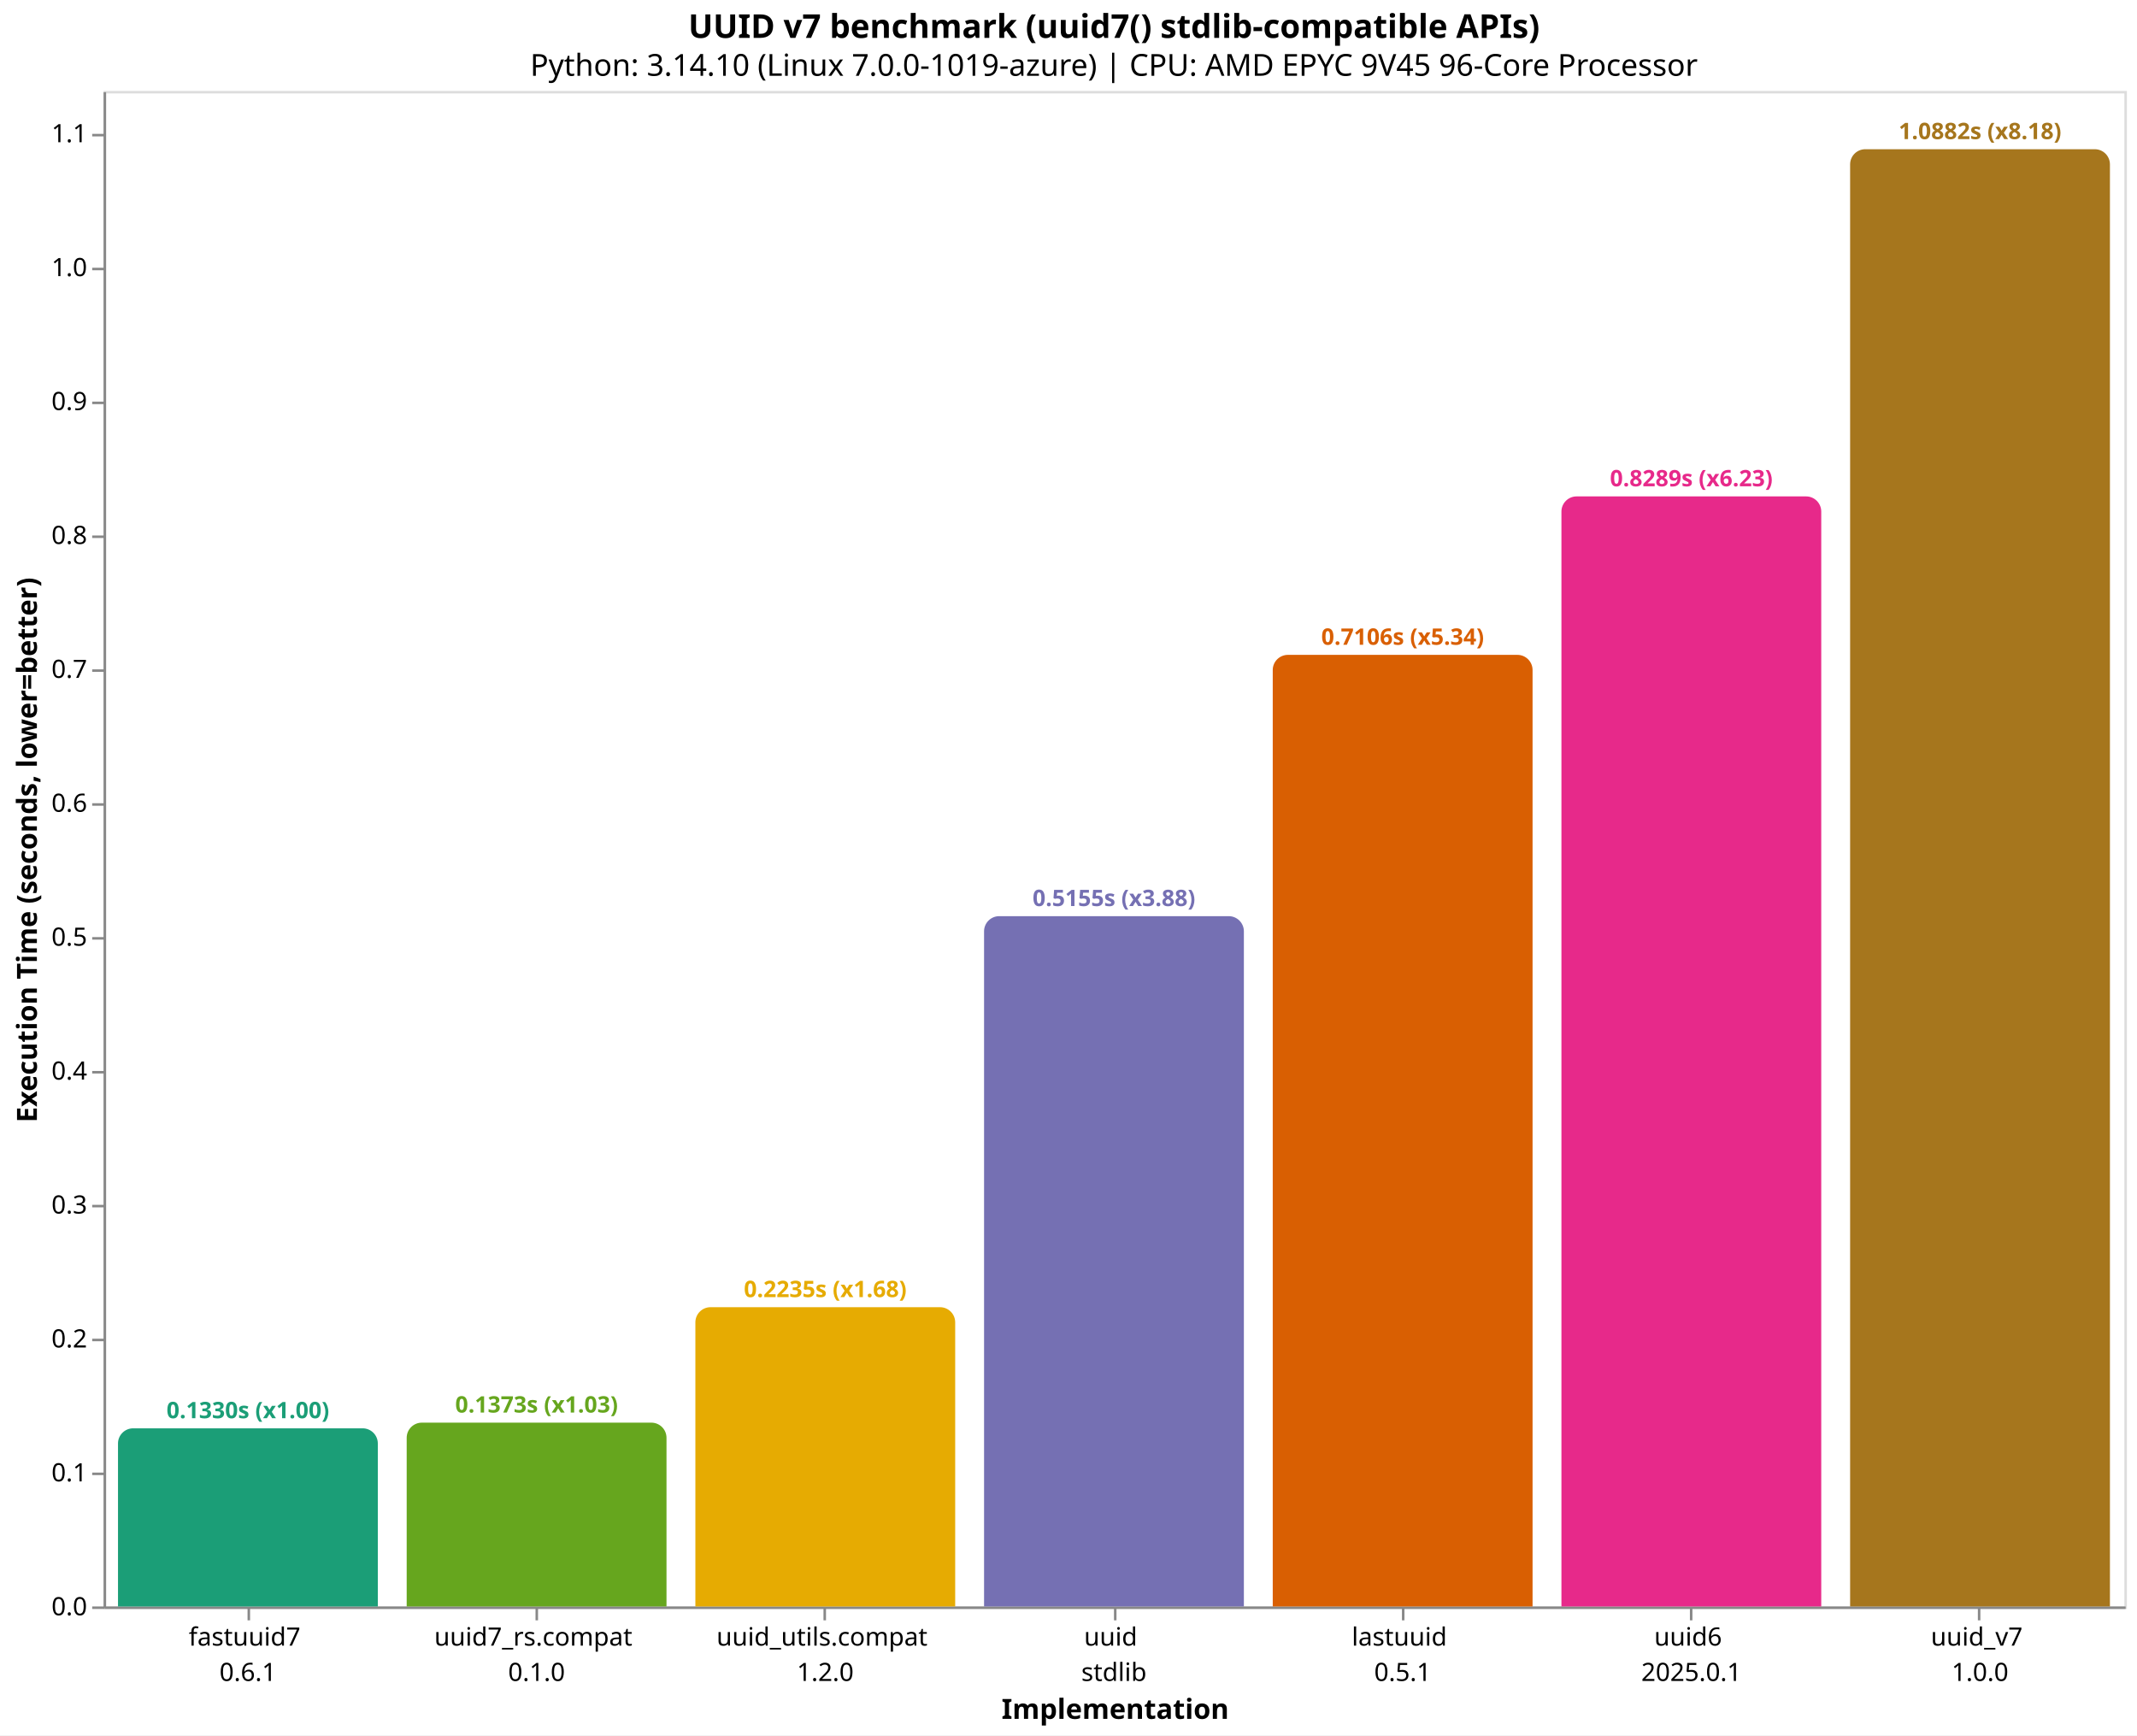
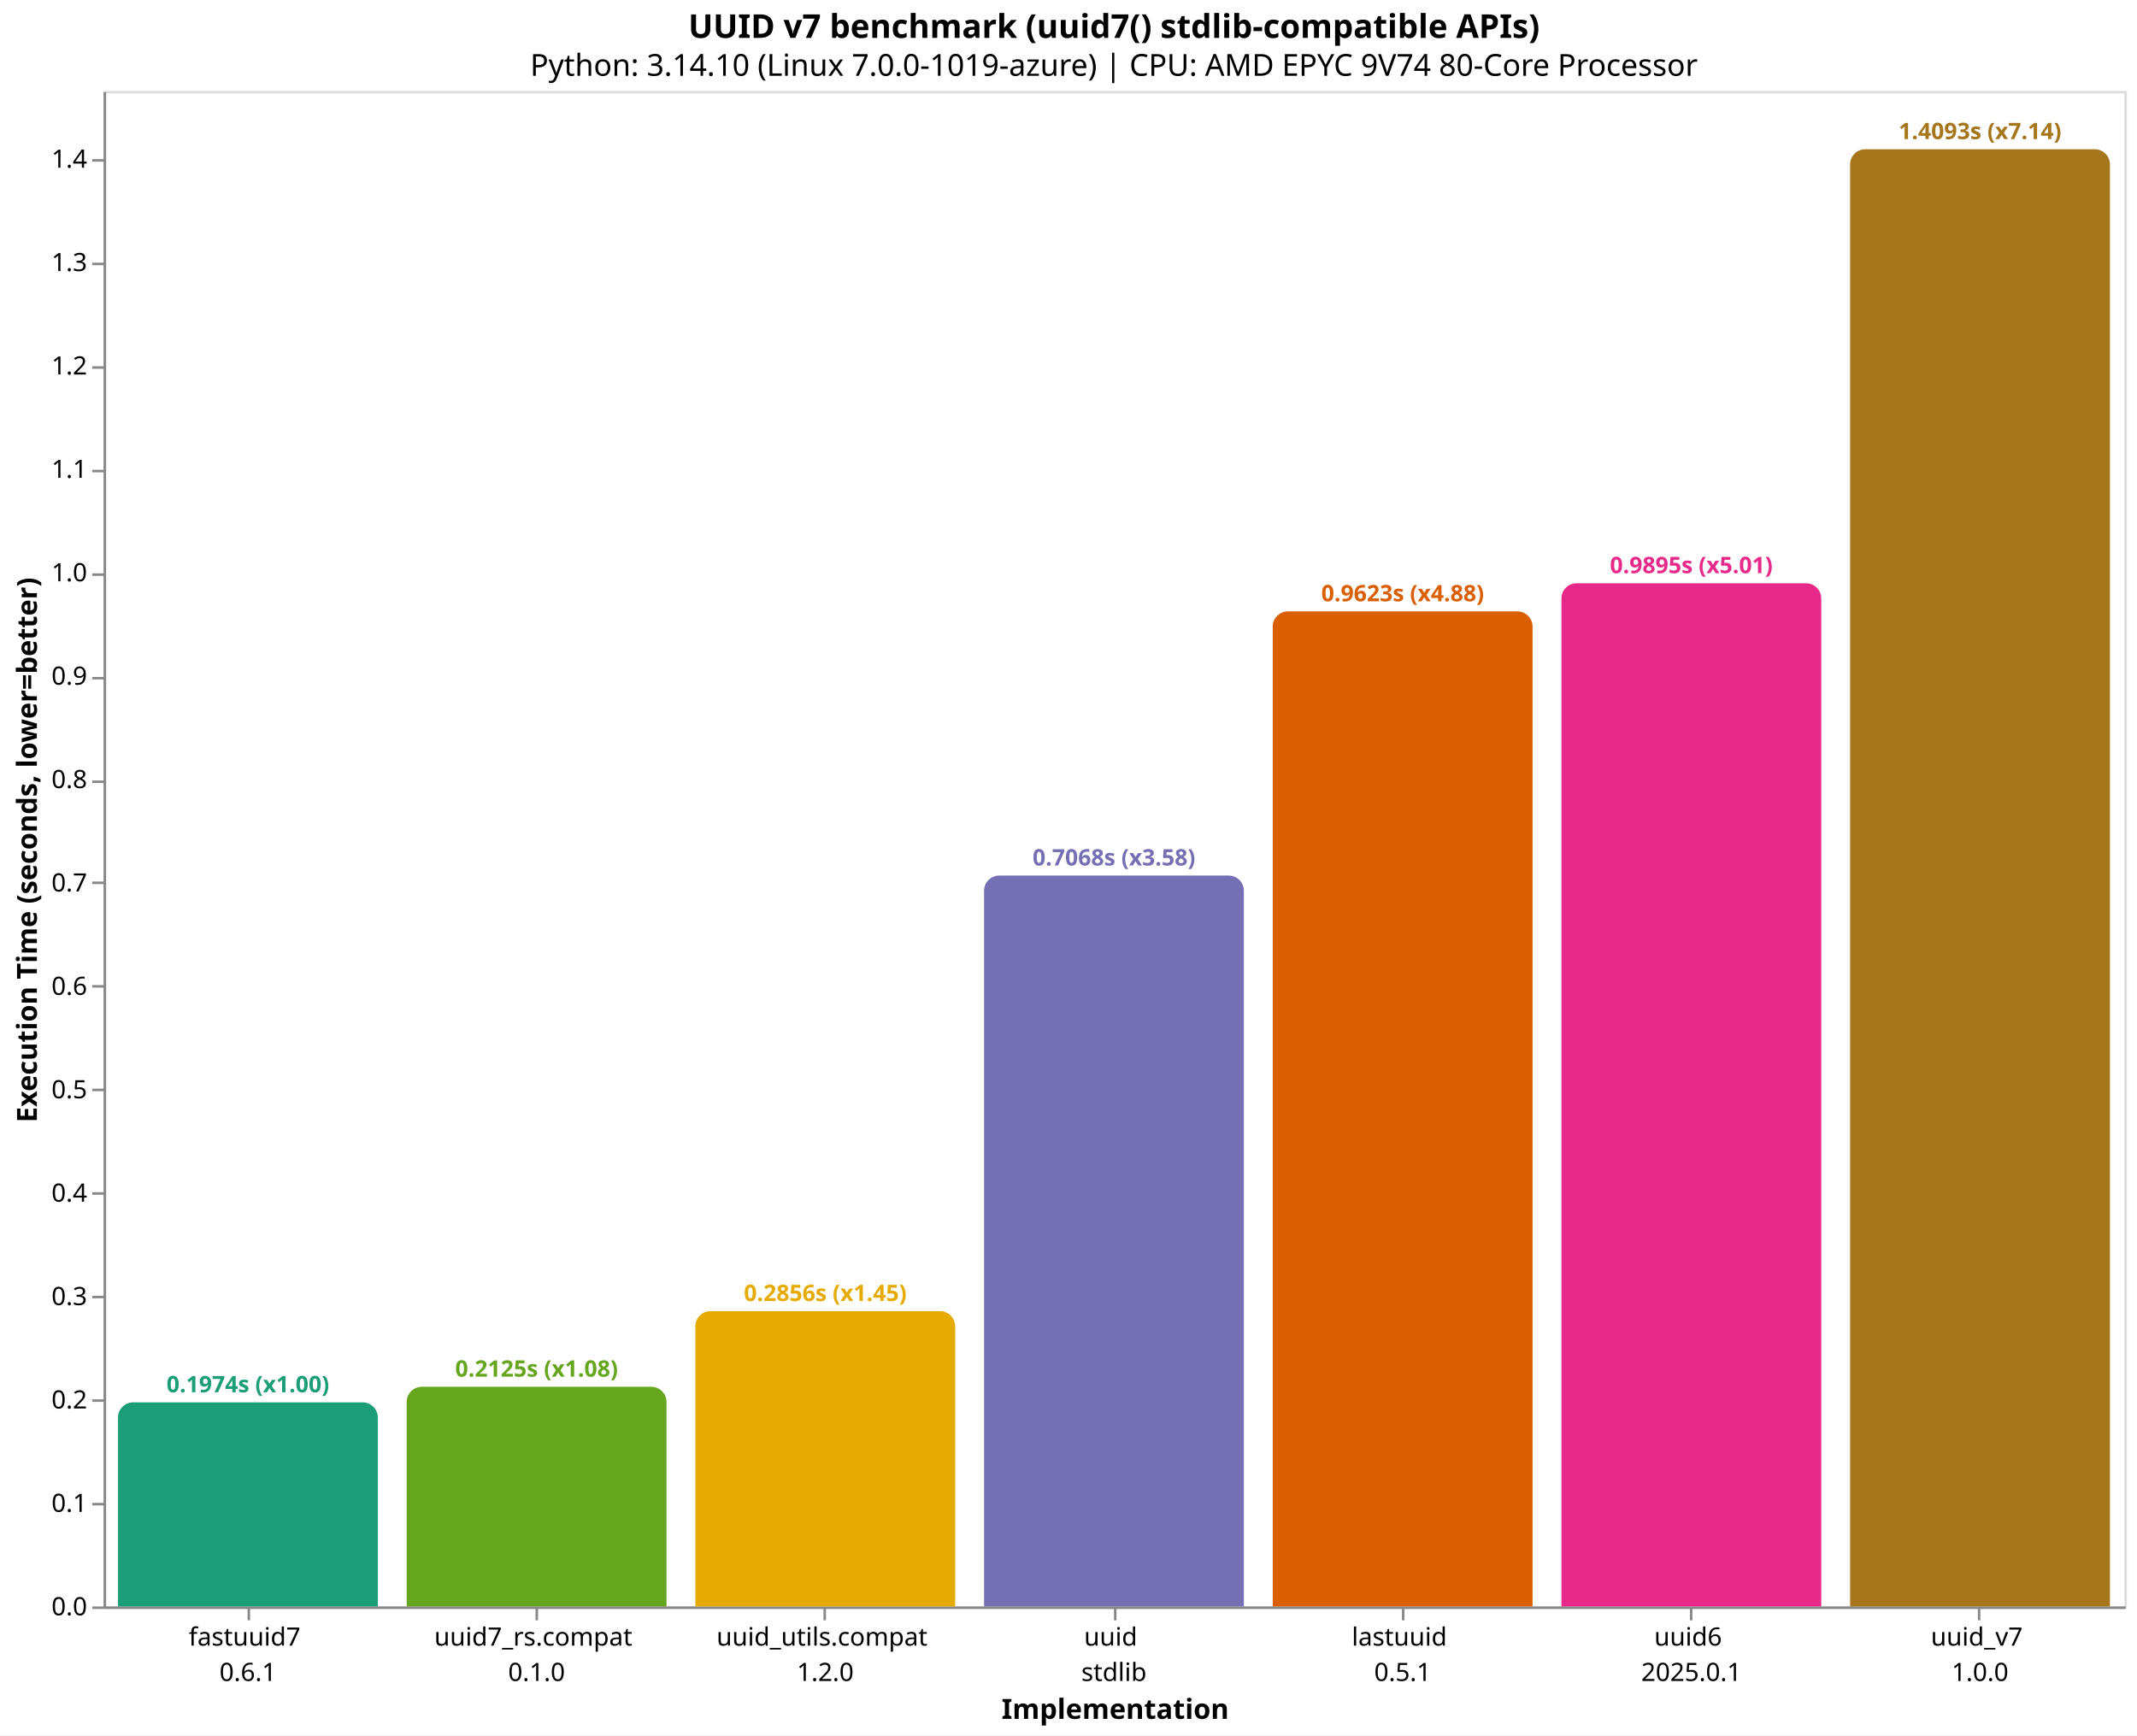
<svg xmlns="http://www.w3.org/2000/svg" version="1.1" class="marks" width="846" height="687" viewBox="0 0 846 687">
  <rect width="846" height="687" fill="white" />
  <g fill="none" stroke-miterlimit="10" transform="translate(41,36)">
    <g class="mark-group role-frame root" role="graphics-object" aria-roledescription="group mark container">
      <g transform="translate(0,0)">
        <path class="background" aria-hidden="true" d="M0.5,0.5h800v600h-800Z" stroke="#ddd" />
        <g>
          <g class="mark-group role-axis" role="graphics-symbol" aria-roledescription="axis" aria-label="X-axis titled 'Implementation' for a discrete scale with 7 values: fastuuid7&#10;0.6.1, uuid7_rs.compat&#10;0.1.0, uuid_utils.compat&#10;1.2.0, uuid&#10;stdlib, lastuuid&#10;0.5.1, uuid6&#10;2025.0.1, uuid_v7&#10;1.0.0">
            <g transform="translate(0.5,600.5)">
              <path class="background" aria-hidden="true" d="M0,0h0v0h0Z" pointer-events="none" />
              <g>
                <g class="mark-rule role-axis-tick" pointer-events="none">
                  <line transform="translate(57,0)" x2="0" y2="5" stroke="#888" stroke-width="1" opacity="1" />
                  <line transform="translate(171,0)" x2="0" y2="5" stroke="#888" stroke-width="1" opacity="1" />
                  <line transform="translate(285,0)" x2="0" y2="5" stroke="#888" stroke-width="1" opacity="1" />
                  <line transform="translate(400,0)" x2="0" y2="5" stroke="#888" stroke-width="1" opacity="1" />
                  <line transform="translate(514,0)" x2="0" y2="5" stroke="#888" stroke-width="1" opacity="1" />
                  <line transform="translate(628,0)" x2="0" y2="5" stroke="#888" stroke-width="1" opacity="1" />
                  <line transform="translate(742,0)" x2="0" y2="5" stroke="#888" stroke-width="1" opacity="1" />
                </g>
                <g class="mark-text role-axis-label" pointer-events="none">
                  <text text-anchor="middle" transform="translate(56.64286,15)" font-family="sans-serif" font-size="10px" fill="#000" opacity="1">
                    <tspan>fastuuid7</tspan>
                    <tspan x="0" dy="14">0.6.1</tspan>
                  </text>
                  <text text-anchor="middle" transform="translate(170.9286,15)" font-family="sans-serif" font-size="10px" fill="#000" opacity="1">
                    <tspan>uuid7_rs.compat</tspan>
                    <tspan x="0" dy="14">0.1.0</tspan>
                  </text>
                  <text text-anchor="middle" transform="translate(285.2143,15)" font-family="sans-serif" font-size="10px" fill="#000" opacity="1">
                    <tspan>uuid_utils.compat</tspan>
                    <tspan x="0" dy="14">1.2.0</tspan>
                  </text>
                  <text text-anchor="middle" transform="translate(399.5,15)" font-family="sans-serif" font-size="10px" fill="#000" opacity="1">
                    <tspan>uuid</tspan>
                    <tspan x="0" dy="14">stdlib</tspan>
                  </text>
                  <text text-anchor="middle" transform="translate(513.7857,15)" font-family="sans-serif" font-size="10px" fill="#000" opacity="1">
                    <tspan>lastuuid</tspan>
                    <tspan x="0" dy="14">0.5.1</tspan>
                  </text>
                  <text text-anchor="middle" transform="translate(628.0714,15)" font-family="sans-serif" font-size="10px" fill="#000" opacity="1">
                    <tspan>uuid6</tspan>
                    <tspan x="0" dy="14">2025.0.1</tspan>
                  </text>
                  <text text-anchor="middle" transform="translate(742.3571,15)" font-family="sans-serif" font-size="10px" fill="#000" opacity="1">
                    <tspan>uuid_v7</tspan>
                    <tspan x="0" dy="14">1.0.0</tspan>
                  </text>
                </g>
                <g class="mark-rule role-axis-domain" pointer-events="none">
                  <line transform="translate(0,0)" x2="800" y2="0" stroke="#888" stroke-width="1" opacity="1" />
                </g>
                <g class="mark-text role-axis-title" pointer-events="none">
                  <text text-anchor="middle" transform="translate(400,44)" font-family="sans-serif" font-size="11px" font-weight="bold" fill="#000" opacity="1">Implementation</text>
                </g>
              </g>
              <path class="foreground" aria-hidden="true" d="" pointer-events="none" display="none" />
            </g>
          </g>
-           <g class="mark-group role-axis" role="graphics-symbol" aria-roledescription="axis" aria-label="Y-axis titled 'Execution Time (seconds, lower=better)' for a linear scale with values from 0.0 to 1.1">
+           <g class="mark-group role-axis" role="graphics-symbol" aria-roledescription="axis" aria-label="Y-axis titled 'Execution Time (seconds, lower=better)' for a linear scale with values from 0.0 to 1.5">
            <g transform="translate(0.5,0.5)">
              <path class="background" aria-hidden="true" d="M0,0h0v0h0Z" pointer-events="none" />
              <g>
                <g class="mark-rule role-axis-tick" pointer-events="none">
                  <line transform="translate(0,600)" x2="-5" y2="0" stroke="#888" stroke-width="1" opacity="1" />
-                   <line transform="translate(0,547)" x2="-5" y2="0" stroke="#888" stroke-width="1" opacity="1" />
-                   <line transform="translate(0,494)" x2="-5" y2="0" stroke="#888" stroke-width="1" opacity="1" />
-                   <line transform="translate(0,441)" x2="-5" y2="0" stroke="#888" stroke-width="1" opacity="1" />
-                   <line transform="translate(0,388)" x2="-5" y2="0" stroke="#888" stroke-width="1" opacity="1" />
-                   <line transform="translate(0,335)" x2="-5" y2="0" stroke="#888" stroke-width="1" opacity="1" />
-                   <line transform="translate(0,282)" x2="-5" y2="0" stroke="#888" stroke-width="1" opacity="1" />
-                   <line transform="translate(0,229)" x2="-5" y2="0" stroke="#888" stroke-width="1" opacity="1" />
-                   <line transform="translate(0,176)" x2="-5" y2="0" stroke="#888" stroke-width="1" opacity="1" />
-                   <line transform="translate(0,123)" x2="-5" y2="0" stroke="#888" stroke-width="1" opacity="1" />
-                   <line transform="translate(0,70)" x2="-5" y2="0" stroke="#888" stroke-width="1" opacity="1" />
-                   <line transform="translate(0,17)" x2="-5" y2="0" stroke="#888" stroke-width="1" opacity="1" />
+                   <line transform="translate(0,559)" x2="-5" y2="0" stroke="#888" stroke-width="1" opacity="1" />
+                   <line transform="translate(0,518)" x2="-5" y2="0" stroke="#888" stroke-width="1" opacity="1" />
+                   <line transform="translate(0,477)" x2="-5" y2="0" stroke="#888" stroke-width="1" opacity="1" />
+                   <line transform="translate(0,436)" x2="-5" y2="0" stroke="#888" stroke-width="1" opacity="1" />
+                   <line transform="translate(0,395)" x2="-5" y2="0" stroke="#888" stroke-width="1" opacity="1" />
+                   <line transform="translate(0,354)" x2="-5" y2="0" stroke="#888" stroke-width="1" opacity="1" />
+                   <line transform="translate(0,313)" x2="-5" y2="0" stroke="#888" stroke-width="1" opacity="1" />
+                   <line transform="translate(0,273)" x2="-5" y2="0" stroke="#888" stroke-width="1" opacity="1" />
+                   <line transform="translate(0,232)" x2="-5" y2="0" stroke="#888" stroke-width="1" opacity="1" />
+                   <line transform="translate(0,191)" x2="-5" y2="0" stroke="#888" stroke-width="1" opacity="1" />
+                   <line transform="translate(0,150)" x2="-5" y2="0" stroke="#888" stroke-width="1" opacity="1" />
+                   <line transform="translate(0,109)" x2="-5" y2="0" stroke="#888" stroke-width="1" opacity="1" />
+                   <line transform="translate(0,68)" x2="-5" y2="0" stroke="#888" stroke-width="1" opacity="1" />
+                   <line transform="translate(0,27)" x2="-5" y2="0" stroke="#888" stroke-width="1" opacity="1" />
                </g>
                <g class="mark-text role-axis-label" pointer-events="none">
                  <text text-anchor="end" transform="translate(-7,603)" font-family="sans-serif" font-size="10px" fill="#000" opacity="1">0.0</text>
-                   <text text-anchor="end" transform="translate(-7,549.9825)" font-family="sans-serif" font-size="10px" fill="#000" opacity="1">0.1</text>
-                   <text text-anchor="end" transform="translate(-7,496.9649)" font-family="sans-serif" font-size="10px" fill="#000" opacity="1">0.2</text>
-                   <text text-anchor="end" transform="translate(-7,443.9474)" font-family="sans-serif" font-size="10px" fill="#000" opacity="1">0.3</text>
-                   <text text-anchor="end" transform="translate(-7,390.9298)" font-family="sans-serif" font-size="10px" fill="#000" opacity="1">0.4</text>
-                   <text text-anchor="end" transform="translate(-7,337.9123)" font-family="sans-serif" font-size="10px" fill="#000" opacity="1">0.5</text>
-                   <text text-anchor="end" transform="translate(-7,284.8947)" font-family="sans-serif" font-size="10px" fill="#000" opacity="1">0.6</text>
-                   <text text-anchor="end" transform="translate(-7,231.8772)" font-family="sans-serif" font-size="10px" fill="#000" opacity="1">0.7</text>
-                   <text text-anchor="end" transform="translate(-7,178.8596)" font-family="sans-serif" font-size="10px" fill="#000" opacity="1">0.8</text>
-                   <text text-anchor="end" transform="translate(-7,125.8421)" font-family="sans-serif" font-size="10px" fill="#000" opacity="1">0.9</text>
-                   <text text-anchor="end" transform="translate(-7,72.82454)" font-family="sans-serif" font-size="10px" fill="#000" opacity="1">1.0</text>
-                   <text text-anchor="end" transform="translate(-7,19.807)" font-family="sans-serif" font-size="10px" fill="#000" opacity="1">1.1</text>
+                   <text text-anchor="end" transform="translate(-7,562.0633)" font-family="sans-serif" font-size="10px" fill="#000" opacity="1">0.1</text>
+                   <text text-anchor="end" transform="translate(-7,521.1267)" font-family="sans-serif" font-size="10px" fill="#000" opacity="1">0.2</text>
+                   <text text-anchor="end" transform="translate(-7,480.19)" font-family="sans-serif" font-size="10px" fill="#000" opacity="1">0.3</text>
+                   <text text-anchor="end" transform="translate(-7,439.2533)" font-family="sans-serif" font-size="10px" fill="#000" opacity="1">0.4</text>
+                   <text text-anchor="end" transform="translate(-7,398.3166)" font-family="sans-serif" font-size="10px" fill="#000" opacity="1">0.5</text>
+                   <text text-anchor="end" transform="translate(-7,357.38)" font-family="sans-serif" font-size="10px" fill="#000" opacity="1">0.6</text>
+                   <text text-anchor="end" transform="translate(-7,316.4433)" font-family="sans-serif" font-size="10px" fill="#000" opacity="1">0.7</text>
+                   <text text-anchor="end" transform="translate(-7,275.5066)" font-family="sans-serif" font-size="10px" fill="#000" opacity="1">0.8</text>
+                   <text text-anchor="end" transform="translate(-7,234.57)" font-family="sans-serif" font-size="10px" fill="#000" opacity="1">0.9</text>
+                   <text text-anchor="end" transform="translate(-7,193.6333)" font-family="sans-serif" font-size="10px" fill="#000" opacity="1">1.0</text>
+                   <text text-anchor="end" transform="translate(-7,152.6966)" font-family="sans-serif" font-size="10px" fill="#000" opacity="1">1.1</text>
+                   <text text-anchor="end" transform="translate(-7,111.7599)" font-family="sans-serif" font-size="10px" fill="#000" opacity="1">1.2</text>
+                   <text text-anchor="end" transform="translate(-7,70.82327)" font-family="sans-serif" font-size="10px" fill="#000" opacity="1">1.3</text>
+                   <text text-anchor="end" transform="translate(-7,29.8866)" font-family="sans-serif" font-size="10px" fill="#000" opacity="1">1.4</text>
                </g>
                <g class="mark-rule role-axis-domain" pointer-events="none">
                  <line transform="translate(0,600)" x2="0" y2="-600" stroke="#888" stroke-width="1" opacity="1" />
                </g>
                <g class="mark-text role-axis-title" pointer-events="none">
                  <text text-anchor="middle" transform="translate(-24.90137,300) rotate(-90) translate(0,-2)" font-family="sans-serif" font-size="11px" font-weight="bold" fill="#000" opacity="1">Execution Time (seconds, lower=better)</text>
                </g>
              </g>
              <path class="foreground" aria-hidden="true" d="" pointer-events="none" display="none" />
            </g>
          </g>
          <g class="mark-group role-scope" role="graphics-object" aria-roledescription="group mark container">
-             <g transform="translate(5.714286,529.4789)">
-               <path class="background" aria-hidden="true" d="M6,0L96.857,0C100.169,0,102.857,2.689,102.857,6L102.857,70.521C102.857,70.521,102.857,70.521,102.857,70.521L0,70.521C0,70.521,0,70.521,0,70.521L0,6C0,2.689,2.689,0,6,0Z" />
+             <g transform="translate(5.714286,519.204)">
+               <path class="background" aria-hidden="true" d="M6,0L96.857,0C100.169,0,102.857,2.689,102.857,6L102.857,80.796C102.857,80.796,102.857,80.796,102.857,80.796L0,80.796C0,80.796,0,80.796,0,80.796L0,6C0,2.689,2.689,0,6,0Z" />
              <g clip-path="url(#clip10)">
                <g class="mark-group role-scope" role="graphics-object" aria-roledescription="group mark container">
-                   <g transform="translate(0,-529.4789)">
-                     <path class="background" aria-hidden="true" d="M0,0h102.857v0h-102.857Z" />
-                     <g>
-                       <g class="mark-rect role-mark layer_0_marks" role="graphics-object" aria-roledescription="rect mark container">
-                         <path aria-label="Implementation: fastuuid7&#10;0.6.1; Execution Time (seconds, lower=better): 0.133014572; implementation: fastuuid7; Execution Time (s): 0.1330; Slowdown: 1.00" role="graphics-symbol" aria-roledescription="bar" d="M0,529.479h102.857v70.521h-102.857Z" fill="#1b9e77" />
-                       </g>
-                     </g>
-                     <path class="foreground" aria-hidden="true" d="" display="none" />
-                   </g>
-                 </g>
-               </g>
-               <path class="foreground" aria-hidden="true" d="" display="none" />
-             </g>
-             <g transform="translate(120,527.2333)">
-               <path class="background" aria-hidden="true" d="M6,0L96.857,0C100.169,0,102.857,2.689,102.857,6L102.857,72.767C102.857,72.767,102.857,72.767,102.857,72.767L0,72.767C0,72.767,0,72.767,0,72.767L0,6C0,2.689,2.689,0,6,0Z" />
+                   <g transform="translate(0,-519.204)">
+                     <path class="background" aria-hidden="true" d="M0,0h102.857v0h-102.857Z" />
+                     <g>
+                       <g class="mark-rect role-mark layer_0_marks" role="graphics-object" aria-roledescription="rect mark container">
+                         <path aria-label="Implementation: fastuuid7&#10;0.6.1; Execution Time (seconds, lower=better): 0.19736831; implementation: fastuuid7; Execution Time (s): 0.1974; Slowdown: 1.00" role="graphics-symbol" aria-roledescription="bar" d="M0,519.204h102.857v80.796h-102.857Z" fill="#1b9e77" />
+                       </g>
+                     </g>
+                     <path class="foreground" aria-hidden="true" d="" display="none" />
+                   </g>
+                 </g>
+               </g>
+               <path class="foreground" aria-hidden="true" d="" display="none" />
+             </g>
+             <g transform="translate(120,513.0299)">
+               <path class="background" aria-hidden="true" d="M6,0L96.857,0C100.169,0,102.857,2.689,102.857,6L102.857,86.97C102.857,86.97,102.857,86.97,102.857,86.97L0,86.97C0,86.97,0,86.97,0,86.97L0,6C0,2.689,2.689,0,6,0Z" />
              <g clip-path="url(#clip11)">
                <g class="mark-group role-scope" role="graphics-object" aria-roledescription="group mark container">
-                   <g transform="translate(0,-527.2333)">
-                     <path class="background" aria-hidden="true" d="M0,0h102.857v0h-102.857Z" />
-                     <g>
-                       <g class="mark-rect role-mark layer_0_marks" role="graphics-object" aria-roledescription="rect mark container">
-                         <path aria-label="Implementation: uuid7_rs.compat&#10;0.1.0; Execution Time (seconds, lower=better): 0.137250228; implementation: uuid7_rs.compat; Execution Time (s): 0.1373; Slowdown: 1.03" role="graphics-symbol" aria-roledescription="bar" d="M0,527.233h102.857v72.767h-102.857Z" fill="#66a61e" />
-                       </g>
-                     </g>
-                     <path class="foreground" aria-hidden="true" d="" display="none" />
-                   </g>
-                 </g>
-               </g>
-               <path class="foreground" aria-hidden="true" d="" display="none" />
-             </g>
-             <g transform="translate(234.2857,481.5244)">
-               <path class="background" aria-hidden="true" d="M6,0L96.857,0C100.169,0,102.857,2.689,102.857,6L102.857,118.476C102.857,118.476,102.857,118.476,102.857,118.476L0,118.476C0,118.476,0,118.476,0,118.476L0,6C0,2.689,2.689,0,6,0Z" />
+                   <g transform="translate(0,-513.0299)">
+                     <path class="background" aria-hidden="true" d="M0,0h102.857v0h-102.857Z" />
+                     <g>
+                       <g class="mark-rect role-mark layer_0_marks" role="graphics-object" aria-roledescription="rect mark container">
+                         <path aria-label="Implementation: uuid7_rs.compat&#10;0.1.0; Execution Time (seconds, lower=better): 0.212450398; implementation: uuid7_rs.compat; Execution Time (s): 0.2125; Slowdown: 1.08" role="graphics-symbol" aria-roledescription="bar" d="M0,513.03h102.857v86.97h-102.857Z" fill="#66a61e" />
+                       </g>
+                     </g>
+                     <path class="foreground" aria-hidden="true" d="" display="none" />
+                   </g>
+                 </g>
+               </g>
+               <path class="foreground" aria-hidden="true" d="" display="none" />
+             </g>
+             <g transform="translate(234.2857,483.086)">
+               <path class="background" aria-hidden="true" d="M6,0L96.857,0C100.169,0,102.857,2.689,102.857,6L102.857,116.914C102.857,116.914,102.857,116.914,102.857,116.914L0,116.914C0,116.914,0,116.914,0,116.914L0,6C0,2.689,2.689,0,6,0Z" />
              <g clip-path="url(#clip12)">
                <g class="mark-group role-scope" role="graphics-object" aria-roledescription="group mark container">
-                   <g transform="translate(0,-481.5244)">
-                     <path class="background" aria-hidden="true" d="M0,0h102.857v0h-102.857Z" />
-                     <g>
-                       <g class="mark-rect role-mark layer_0_marks" role="graphics-object" aria-roledescription="rect mark container">
-                         <path aria-label="Implementation: uuid_utils.compat&#10;1.2.0; Execution Time (seconds, lower=better): 0.223464854; implementation: uuid_utils.compat; Execution Time (s): 0.2235; Slowdown: 1.68" role="graphics-symbol" aria-roledescription="bar" d="M0,481.524h102.857v118.476h-102.857Z" fill="#e6ab02" />
-                       </g>
-                     </g>
-                     <path class="foreground" aria-hidden="true" d="" display="none" />
-                   </g>
-                 </g>
-               </g>
-               <path class="foreground" aria-hidden="true" d="" display="none" />
-             </g>
-             <g transform="translate(348.5714,326.7122)">
-               <path class="background" aria-hidden="true" d="M6,0L96.857,0C100.169,0,102.857,2.689,102.857,6L102.857,273.288C102.857,273.288,102.857,273.288,102.857,273.288L0,273.288C0,273.288,0,273.288,0,273.288L0,6C0,2.689,2.689,0,6,0Z" />
+                   <g transform="translate(0,-483.086)">
+                     <path class="background" aria-hidden="true" d="M0,0h102.857v0h-102.857Z" />
+                     <g>
+                       <g class="mark-rect role-mark layer_0_marks" role="graphics-object" aria-roledescription="rect mark container">
+                         <path aria-label="Implementation: uuid_utils.compat&#10;1.2.0; Execution Time (seconds, lower=better): 0.285597338; implementation: uuid_utils.compat; Execution Time (s): 0.2856; Slowdown: 1.45" role="graphics-symbol" aria-roledescription="bar" d="M0,483.086h102.857v116.914h-102.857Z" fill="#e6ab02" />
+                       </g>
+                     </g>
+                     <path class="foreground" aria-hidden="true" d="" display="none" />
+                   </g>
+                 </g>
+               </g>
+               <path class="foreground" aria-hidden="true" d="" display="none" />
+             </g>
+             <g transform="translate(348.5714,310.643)">
+               <path class="background" aria-hidden="true" d="M6,0L96.857,0C100.169,0,102.857,2.689,102.857,6L102.857,289.357C102.857,289.357,102.857,289.357,102.857,289.357L0,289.357C0,289.357,0,289.357,0,289.357L0,6C0,2.689,2.689,0,6,0Z" />
              <g clip-path="url(#clip13)">
                <g class="mark-group role-scope" role="graphics-object" aria-roledescription="group mark container">
-                   <g transform="translate(0,-326.7122)">
-                     <path class="background" aria-hidden="true" d="M0,0h102.857v0h-102.857Z" />
-                     <g>
-                       <g class="mark-rect role-mark layer_0_marks" role="graphics-object" aria-roledescription="rect mark container">
-                         <path aria-label="Implementation: uuid&#10;stdlib; Execution Time (seconds, lower=better): 0.515466646; implementation: uuid; Execution Time (s): 0.5155; Slowdown: 3.88" role="graphics-symbol" aria-roledescription="bar" d="M0,326.712h102.857v273.288h-102.857Z" fill="#7570b3" />
-                       </g>
-                     </g>
-                     <path class="foreground" aria-hidden="true" d="" display="none" />
-                   </g>
-                 </g>
-               </g>
-               <path class="foreground" aria-hidden="true" d="" display="none" />
-             </g>
-             <g transform="translate(462.8571,223.2651)">
-               <path class="background" aria-hidden="true" d="M6,0L96.857,0C100.169,0,102.857,2.689,102.857,6L102.857,376.735C102.857,376.735,102.857,376.735,102.857,376.735L0,376.735C0,376.735,0,376.735,0,376.735L0,6C0,2.689,2.689,0,6,0Z" />
+                   <g transform="translate(0,-310.643)">
+                     <path class="background" aria-hidden="true" d="M0,0h102.857v0h-102.857Z" />
+                     <g>
+                       <g class="mark-rect role-mark layer_0_marks" role="graphics-object" aria-roledescription="rect mark container">
+                         <path aria-label="Implementation: uuid&#10;stdlib; Execution Time (seconds, lower=better): 0.706840542; implementation: uuid; Execution Time (s): 0.7068; Slowdown: 3.58" role="graphics-symbol" aria-roledescription="bar" d="M0,310.643h102.857v289.357h-102.857Z" fill="#7570b3" />
+                       </g>
+                     </g>
+                     <path class="foreground" aria-hidden="true" d="" display="none" />
+                   </g>
+                 </g>
+               </g>
+               <path class="foreground" aria-hidden="true" d="" display="none" />
+             </g>
+             <g transform="translate(462.8571,206.0521)">
+               <path class="background" aria-hidden="true" d="M6,0L96.857,0C100.169,0,102.857,2.689,102.857,6L102.857,393.948C102.857,393.948,102.857,393.948,102.857,393.948L0,393.948C0,393.948,0,393.948,0,393.948L0,6C0,2.689,2.689,0,6,0Z" />
              <g clip-path="url(#clip14)">
                <g class="mark-group role-scope" role="graphics-object" aria-roledescription="group mark container">
-                   <g transform="translate(0,-223.2651)">
-                     <path class="background" aria-hidden="true" d="M0,0h102.857v0h-102.857Z" />
-                     <g>
-                       <g class="mark-rect role-mark layer_0_marks" role="graphics-object" aria-roledescription="rect mark container">
-                         <path aria-label="Implementation: lastuuid&#10;0.5.1; Execution Time (seconds, lower=better): 0.710585301; implementation: lastuuid; Execution Time (s): 0.7106; Slowdown: 5.34" role="graphics-symbol" aria-roledescription="bar" d="M0,223.265h102.857v376.735h-102.857Z" fill="#d95f02" />
-                       </g>
-                     </g>
-                     <path class="foreground" aria-hidden="true" d="" display="none" />
-                   </g>
-                 </g>
-               </g>
-               <path class="foreground" aria-hidden="true" d="" display="none" />
-             </g>
-             <g transform="translate(577.1429,160.5289)">
-               <path class="background" aria-hidden="true" d="M6,0L96.857,0C100.169,0,102.857,2.689,102.857,6L102.857,439.471C102.857,439.471,102.857,439.471,102.857,439.471L0,439.471C0,439.471,0,439.471,0,439.471L0,6C0,2.689,2.689,0,6,0Z" />
+                   <g transform="translate(0,-206.0521)">
+                     <path class="background" aria-hidden="true" d="M0,0h102.857v0h-102.857Z" />
+                     <g>
+                       <g class="mark-rect role-mark layer_0_marks" role="graphics-object" aria-roledescription="rect mark container">
+                         <path aria-label="Implementation: lastuuid&#10;0.5.1; Execution Time (seconds, lower=better): 0.962334851; implementation: lastuuid; Execution Time (s): 0.9623; Slowdown: 4.88" role="graphics-symbol" aria-roledescription="bar" d="M0,206.052h102.857v393.948h-102.857Z" fill="#d95f02" />
+                       </g>
+                     </g>
+                     <path class="foreground" aria-hidden="true" d="" display="none" />
+                   </g>
+                 </g>
+               </g>
+               <path class="foreground" aria-hidden="true" d="" display="none" />
+             </g>
+             <g transform="translate(577.1429,194.9126)">
+               <path class="background" aria-hidden="true" d="M6,0L96.857,0C100.169,0,102.857,2.689,102.857,6L102.857,405.087C102.857,405.087,102.857,405.087,102.857,405.087L0,405.087C0,405.087,0,405.087,0,405.087L0,6C0,2.689,2.689,0,6,0Z" />
              <g clip-path="url(#clip15)">
                <g class="mark-group role-scope" role="graphics-object" aria-roledescription="group mark container">
-                   <g transform="translate(0,-160.5289)">
-                     <path class="background" aria-hidden="true" d="M0,0h102.857v0h-102.857Z" />
-                     <g>
-                       <g class="mark-rect role-mark layer_0_marks" role="graphics-object" aria-roledescription="rect mark container">
-                         <path aria-label="Implementation: uuid6&#10;2025.0.1; Execution Time (seconds, lower=better): 0.828916381; implementation: uuid6; Execution Time (s): 0.8289; Slowdown: 6.23" role="graphics-symbol" aria-roledescription="bar" d="M0,160.529h102.857v439.471h-102.857Z" fill="#e7298a" />
+                   <g transform="translate(0,-194.9126)">
+                     <path class="background" aria-hidden="true" d="M0,0h102.857v0h-102.857Z" />
+                     <g>
+                       <g class="mark-rect role-mark layer_0_marks" role="graphics-object" aria-roledescription="rect mark container">
+                         <path aria-label="Implementation: uuid6&#10;2025.0.1; Execution Time (seconds, lower=better): 0.98954639; implementation: uuid6; Execution Time (s): 0.9895; Slowdown: 5.01" role="graphics-symbol" aria-roledescription="bar" d="M0,194.913h102.857v405.087h-102.857Z" fill="#e7298a" />
                      </g>
                    </g>
                    <path class="foreground" aria-hidden="true" d="" display="none" />
                  </g>
                </g>
              </g>
              <path class="foreground" aria-hidden="true" d="" display="none" />
            </g>
            <g transform="translate(691.4286,23.07692)">
              <path class="background" aria-hidden="true" d="M6,0L96.857,0C100.169,0,102.857,2.689,102.857,6L102.857,576.923C102.857,576.923,102.857,576.923,102.857,576.923L0,576.923C0,576.923,0,576.923,0,576.923L0,6C0,2.689,2.689,0,6,0Z" />
              <g clip-path="url(#clip16)">
                <g class="mark-group role-scope" role="graphics-object" aria-roledescription="group mark container">
                  <g transform="translate(0,-23.07692)">
                    <path class="background" aria-hidden="true" d="M0,0h102.857v0h-102.857Z" />
                    <g>
                      <g class="mark-rect role-mark layer_0_marks" role="graphics-object" aria-roledescription="rect mark container">
-                         <path aria-label="Implementation: uuid_v7&#10;1.0.0; Execution Time (seconds, lower=better): 1.088173868; implementation: uuid_v7; Execution Time (s): 1.0882; Slowdown: 8.18" role="graphics-symbol" aria-roledescription="bar" d="M0,23.077h102.857v576.923h-102.857Z" fill="#a6761d" />
+                         <path aria-label="Implementation: uuid_v7&#10;1.0.0; Execution Time (seconds, lower=better): 1.409306262; implementation: uuid_v7; Execution Time (s): 1.4093; Slowdown: 7.14" role="graphics-symbol" aria-roledescription="bar" d="M0,23.077h102.857v576.923h-102.857Z" fill="#a6761d" />
                      </g>
                    </g>
                    <path class="foreground" aria-hidden="true" d="" display="none" />
                  </g>
                </g>
              </g>
              <path class="foreground" aria-hidden="true" d="" display="none" />
            </g>
          </g>
          <g class="mark-text role-mark layer_1_marks" role="graphics-object" aria-roledescription="text mark container">
-             <text aria-label="Implementation: fastuuid7&#10;0.6.1; Execution Time (seconds, lower=better): 0.133014572; implementation: fastuuid7; label: 0.1330s (x1.00); Execution Time (s): 0.1330; Slowdown: 1.00" role="graphics-symbol" aria-roledescription="text mark" text-anchor="middle" transform="translate(57.14286,525.4789)" font-family="sans-serif" font-size="9px" font-weight="bold" fill="#1b9e77">0.1330s (x1.00)</text>
-             <text aria-label="Implementation: uuid7_rs.compat&#10;0.1.0; Execution Time (seconds, lower=better): 0.137250228; implementation: uuid7_rs.compat; label: 0.1373s (x1.03); Execution Time (s): 0.1373; Slowdown: 1.03" role="graphics-symbol" aria-roledescription="text mark" text-anchor="middle" transform="translate(171.4286,523.2333)" font-family="sans-serif" font-size="9px" font-weight="bold" fill="#66a61e">0.1373s (x1.03)</text>
-             <text aria-label="Implementation: uuid_utils.compat&#10;1.2.0; Execution Time (seconds, lower=better): 0.223464854; implementation: uuid_utils.compat; label: 0.2235s (x1.68); Execution Time (s): 0.2235; Slowdown: 1.68" role="graphics-symbol" aria-roledescription="text mark" text-anchor="middle" transform="translate(285.7143,477.5244)" font-family="sans-serif" font-size="9px" font-weight="bold" fill="#e6ab02">0.2235s (x1.68)</text>
-             <text aria-label="Implementation: uuid&#10;stdlib; Execution Time (seconds, lower=better): 0.515466646; implementation: uuid; label: 0.5155s (x3.88); Execution Time (s): 0.5155; Slowdown: 3.88" role="graphics-symbol" aria-roledescription="text mark" text-anchor="middle" transform="translate(400,322.7122)" font-family="sans-serif" font-size="9px" font-weight="bold" fill="#7570b3">0.5155s (x3.88)</text>
-             <text aria-label="Implementation: lastuuid&#10;0.5.1; Execution Time (seconds, lower=better): 0.710585301; implementation: lastuuid; label: 0.7106s (x5.34); Execution Time (s): 0.7106; Slowdown: 5.34" role="graphics-symbol" aria-roledescription="text mark" text-anchor="middle" transform="translate(514.2857,219.2651)" font-family="sans-serif" font-size="9px" font-weight="bold" fill="#d95f02">0.7106s (x5.34)</text>
-             <text aria-label="Implementation: uuid6&#10;2025.0.1; Execution Time (seconds, lower=better): 0.828916381; implementation: uuid6; label: 0.8289s (x6.23); Execution Time (s): 0.8289; Slowdown: 6.23" role="graphics-symbol" aria-roledescription="text mark" text-anchor="middle" transform="translate(628.5714,156.5289)" font-family="sans-serif" font-size="9px" font-weight="bold" fill="#e7298a">0.8289s (x6.23)</text>
-             <text aria-label="Implementation: uuid_v7&#10;1.0.0; Execution Time (seconds, lower=better): 1.088173868; implementation: uuid_v7; label: 1.0882s (x8.18); Execution Time (s): 1.0882; Slowdown: 8.18" role="graphics-symbol" aria-roledescription="text mark" text-anchor="middle" transform="translate(742.8571,19.07692)" font-family="sans-serif" font-size="9px" font-weight="bold" fill="#a6761d">1.0882s (x8.18)</text>
+             <text aria-label="Implementation: fastuuid7&#10;0.6.1; Execution Time (seconds, lower=better): 0.19736831; implementation: fastuuid7; label: 0.1974s (x1.00); Execution Time (s): 0.1974; Slowdown: 1.00" role="graphics-symbol" aria-roledescription="text mark" text-anchor="middle" transform="translate(57.14286,515.204)" font-family="sans-serif" font-size="9px" font-weight="bold" fill="#1b9e77">0.1974s (x1.00)</text>
+             <text aria-label="Implementation: uuid7_rs.compat&#10;0.1.0; Execution Time (seconds, lower=better): 0.212450398; implementation: uuid7_rs.compat; label: 0.2125s (x1.08); Execution Time (s): 0.2125; Slowdown: 1.08" role="graphics-symbol" aria-roledescription="text mark" text-anchor="middle" transform="translate(171.4286,509.0299)" font-family="sans-serif" font-size="9px" font-weight="bold" fill="#66a61e">0.2125s (x1.08)</text>
+             <text aria-label="Implementation: uuid_utils.compat&#10;1.2.0; Execution Time (seconds, lower=better): 0.285597338; implementation: uuid_utils.compat; label: 0.2856s (x1.45); Execution Time (s): 0.2856; Slowdown: 1.45" role="graphics-symbol" aria-roledescription="text mark" text-anchor="middle" transform="translate(285.7143,479.086)" font-family="sans-serif" font-size="9px" font-weight="bold" fill="#e6ab02">0.2856s (x1.45)</text>
+             <text aria-label="Implementation: uuid&#10;stdlib; Execution Time (seconds, lower=better): 0.706840542; implementation: uuid; label: 0.7068s (x3.58); Execution Time (s): 0.7068; Slowdown: 3.58" role="graphics-symbol" aria-roledescription="text mark" text-anchor="middle" transform="translate(400,306.643)" font-family="sans-serif" font-size="9px" font-weight="bold" fill="#7570b3">0.7068s (x3.58)</text>
+             <text aria-label="Implementation: lastuuid&#10;0.5.1; Execution Time (seconds, lower=better): 0.962334851; implementation: lastuuid; label: 0.9623s (x4.88); Execution Time (s): 0.9623; Slowdown: 4.88" role="graphics-symbol" aria-roledescription="text mark" text-anchor="middle" transform="translate(514.2857,202.0521)" font-family="sans-serif" font-size="9px" font-weight="bold" fill="#d95f02">0.9623s (x4.88)</text>
+             <text aria-label="Implementation: uuid6&#10;2025.0.1; Execution Time (seconds, lower=better): 0.98954639; implementation: uuid6; label: 0.9895s (x5.01); Execution Time (s): 0.9895; Slowdown: 5.01" role="graphics-symbol" aria-roledescription="text mark" text-anchor="middle" transform="translate(628.5714,190.9126)" font-family="sans-serif" font-size="9px" font-weight="bold" fill="#e7298a">0.9895s (x5.01)</text>
+             <text aria-label="Implementation: uuid_v7&#10;1.0.0; Execution Time (seconds, lower=better): 1.409306262; implementation: uuid_v7; label: 1.4093s (x7.14); Execution Time (s): 1.4093; Slowdown: 7.14" role="graphics-symbol" aria-roledescription="text mark" text-anchor="middle" transform="translate(742.8571,19.07692)" font-family="sans-serif" font-size="9px" font-weight="bold" fill="#a6761d">1.4093s (x7.14)</text>
          </g>
          <g class="mark-group role-title">
            <g transform="translate(400,-31)">
              <path class="background" aria-hidden="true" d="M0,0h0v0h0Z" pointer-events="none" />
              <g>
                <g class="mark-text role-title-text" role="graphics-symbol" aria-roledescription="title" aria-label="Title text 'UUID v7 benchmark (uuid7() stdlib-compatible APIs)'" pointer-events="none">
                  <text text-anchor="middle" transform="translate(0,10)" font-family="sans-serif" font-size="13px" font-weight="bold" fill="#000" opacity="1">UUID v7 benchmark (uuid7() stdlib-compatible APIs)</text>
                </g>
-                 <g class="mark-text role-title-subtitle" role="graphics-symbol" aria-roledescription="subtitle" aria-label="Subtitle text 'Python: 3.14.10 (Linux 7.0.0-1019-azure) | CPU: AMD EPYC 9V45 96-Core Processor'" pointer-events="none">
-                   <text text-anchor="middle" transform="translate(0,25)" font-family="sans-serif" font-size="12px" fill="#000" opacity="1">Python: 3.14.10 (Linux 7.0.0-1019-azure) | CPU: AMD EPYC 9V45 96-Core Processor</text>
+                 <g class="mark-text role-title-subtitle" role="graphics-symbol" aria-roledescription="subtitle" aria-label="Subtitle text 'Python: 3.14.10 (Linux 7.0.0-1019-azure) | CPU: AMD EPYC 9V74 80-Core Processor'" pointer-events="none">
+                   <text text-anchor="middle" transform="translate(0,25)" font-family="sans-serif" font-size="12px" fill="#000" opacity="1">Python: 3.14.10 (Linux 7.0.0-1019-azure) | CPU: AMD EPYC 9V74 80-Core Processor</text>
                </g>
              </g>
              <path class="foreground" aria-hidden="true" d="" pointer-events="none" display="none" />
            </g>
          </g>
        </g>
        <path class="foreground" aria-hidden="true" d="" display="none" />
      </g>
    </g>
  </g>
  <defs>
    <clipPath id="clip10">
-       <path d="M6,0L96.857,0C100.169,0,102.857,2.689,102.857,6L102.857,70.521C102.857,70.521,102.857,70.521,102.857,70.521L0,70.521C0,70.521,0,70.521,0,70.521L0,6C0,2.689,2.689,0,6,0Z" />
+       <path d="M6,0L96.857,0C100.169,0,102.857,2.689,102.857,6L102.857,80.796C102.857,80.796,102.857,80.796,102.857,80.796L0,80.796C0,80.796,0,80.796,0,80.796L0,6C0,2.689,2.689,0,6,0Z" />
    </clipPath>
    <clipPath id="clip11">
-       <path d="M6,0L96.857,0C100.169,0,102.857,2.689,102.857,6L102.857,72.767C102.857,72.767,102.857,72.767,102.857,72.767L0,72.767C0,72.767,0,72.767,0,72.767L0,6C0,2.689,2.689,0,6,0Z" />
+       <path d="M6,0L96.857,0C100.169,0,102.857,2.689,102.857,6L102.857,86.97C102.857,86.97,102.857,86.97,102.857,86.97L0,86.97C0,86.97,0,86.97,0,86.97L0,6C0,2.689,2.689,0,6,0Z" />
    </clipPath>
    <clipPath id="clip12">
-       <path d="M6,0L96.857,0C100.169,0,102.857,2.689,102.857,6L102.857,118.476C102.857,118.476,102.857,118.476,102.857,118.476L0,118.476C0,118.476,0,118.476,0,118.476L0,6C0,2.689,2.689,0,6,0Z" />
+       <path d="M6,0L96.857,0C100.169,0,102.857,2.689,102.857,6L102.857,116.914C102.857,116.914,102.857,116.914,102.857,116.914L0,116.914C0,116.914,0,116.914,0,116.914L0,6C0,2.689,2.689,0,6,0Z" />
    </clipPath>
    <clipPath id="clip13">
-       <path d="M6,0L96.857,0C100.169,0,102.857,2.689,102.857,6L102.857,273.288C102.857,273.288,102.857,273.288,102.857,273.288L0,273.288C0,273.288,0,273.288,0,273.288L0,6C0,2.689,2.689,0,6,0Z" />
+       <path d="M6,0L96.857,0C100.169,0,102.857,2.689,102.857,6L102.857,289.357C102.857,289.357,102.857,289.357,102.857,289.357L0,289.357C0,289.357,0,289.357,0,289.357L0,6C0,2.689,2.689,0,6,0Z" />
    </clipPath>
    <clipPath id="clip14">
-       <path d="M6,0L96.857,0C100.169,0,102.857,2.689,102.857,6L102.857,376.735C102.857,376.735,102.857,376.735,102.857,376.735L0,376.735C0,376.735,0,376.735,0,376.735L0,6C0,2.689,2.689,0,6,0Z" />
+       <path d="M6,0L96.857,0C100.169,0,102.857,2.689,102.857,6L102.857,393.948C102.857,393.948,102.857,393.948,102.857,393.948L0,393.948C0,393.948,0,393.948,0,393.948L0,6C0,2.689,2.689,0,6,0Z" />
    </clipPath>
    <clipPath id="clip15">
-       <path d="M6,0L96.857,0C100.169,0,102.857,2.689,102.857,6L102.857,439.471C102.857,439.471,102.857,439.471,102.857,439.471L0,439.471C0,439.471,0,439.471,0,439.471L0,6C0,2.689,2.689,0,6,0Z" />
+       <path d="M6,0L96.857,0C100.169,0,102.857,2.689,102.857,6L102.857,405.087C102.857,405.087,102.857,405.087,102.857,405.087L0,405.087C0,405.087,0,405.087,0,405.087L0,6C0,2.689,2.689,0,6,0Z" />
    </clipPath>
    <clipPath id="clip16">
      <path d="M6,0L96.857,0C100.169,0,102.857,2.689,102.857,6L102.857,576.923C102.857,576.923,102.857,576.923,102.857,576.923L0,576.923C0,576.923,0,576.923,0,576.923L0,6C0,2.689,2.689,0,6,0Z" />
    </clipPath>
  </defs>
</svg>
